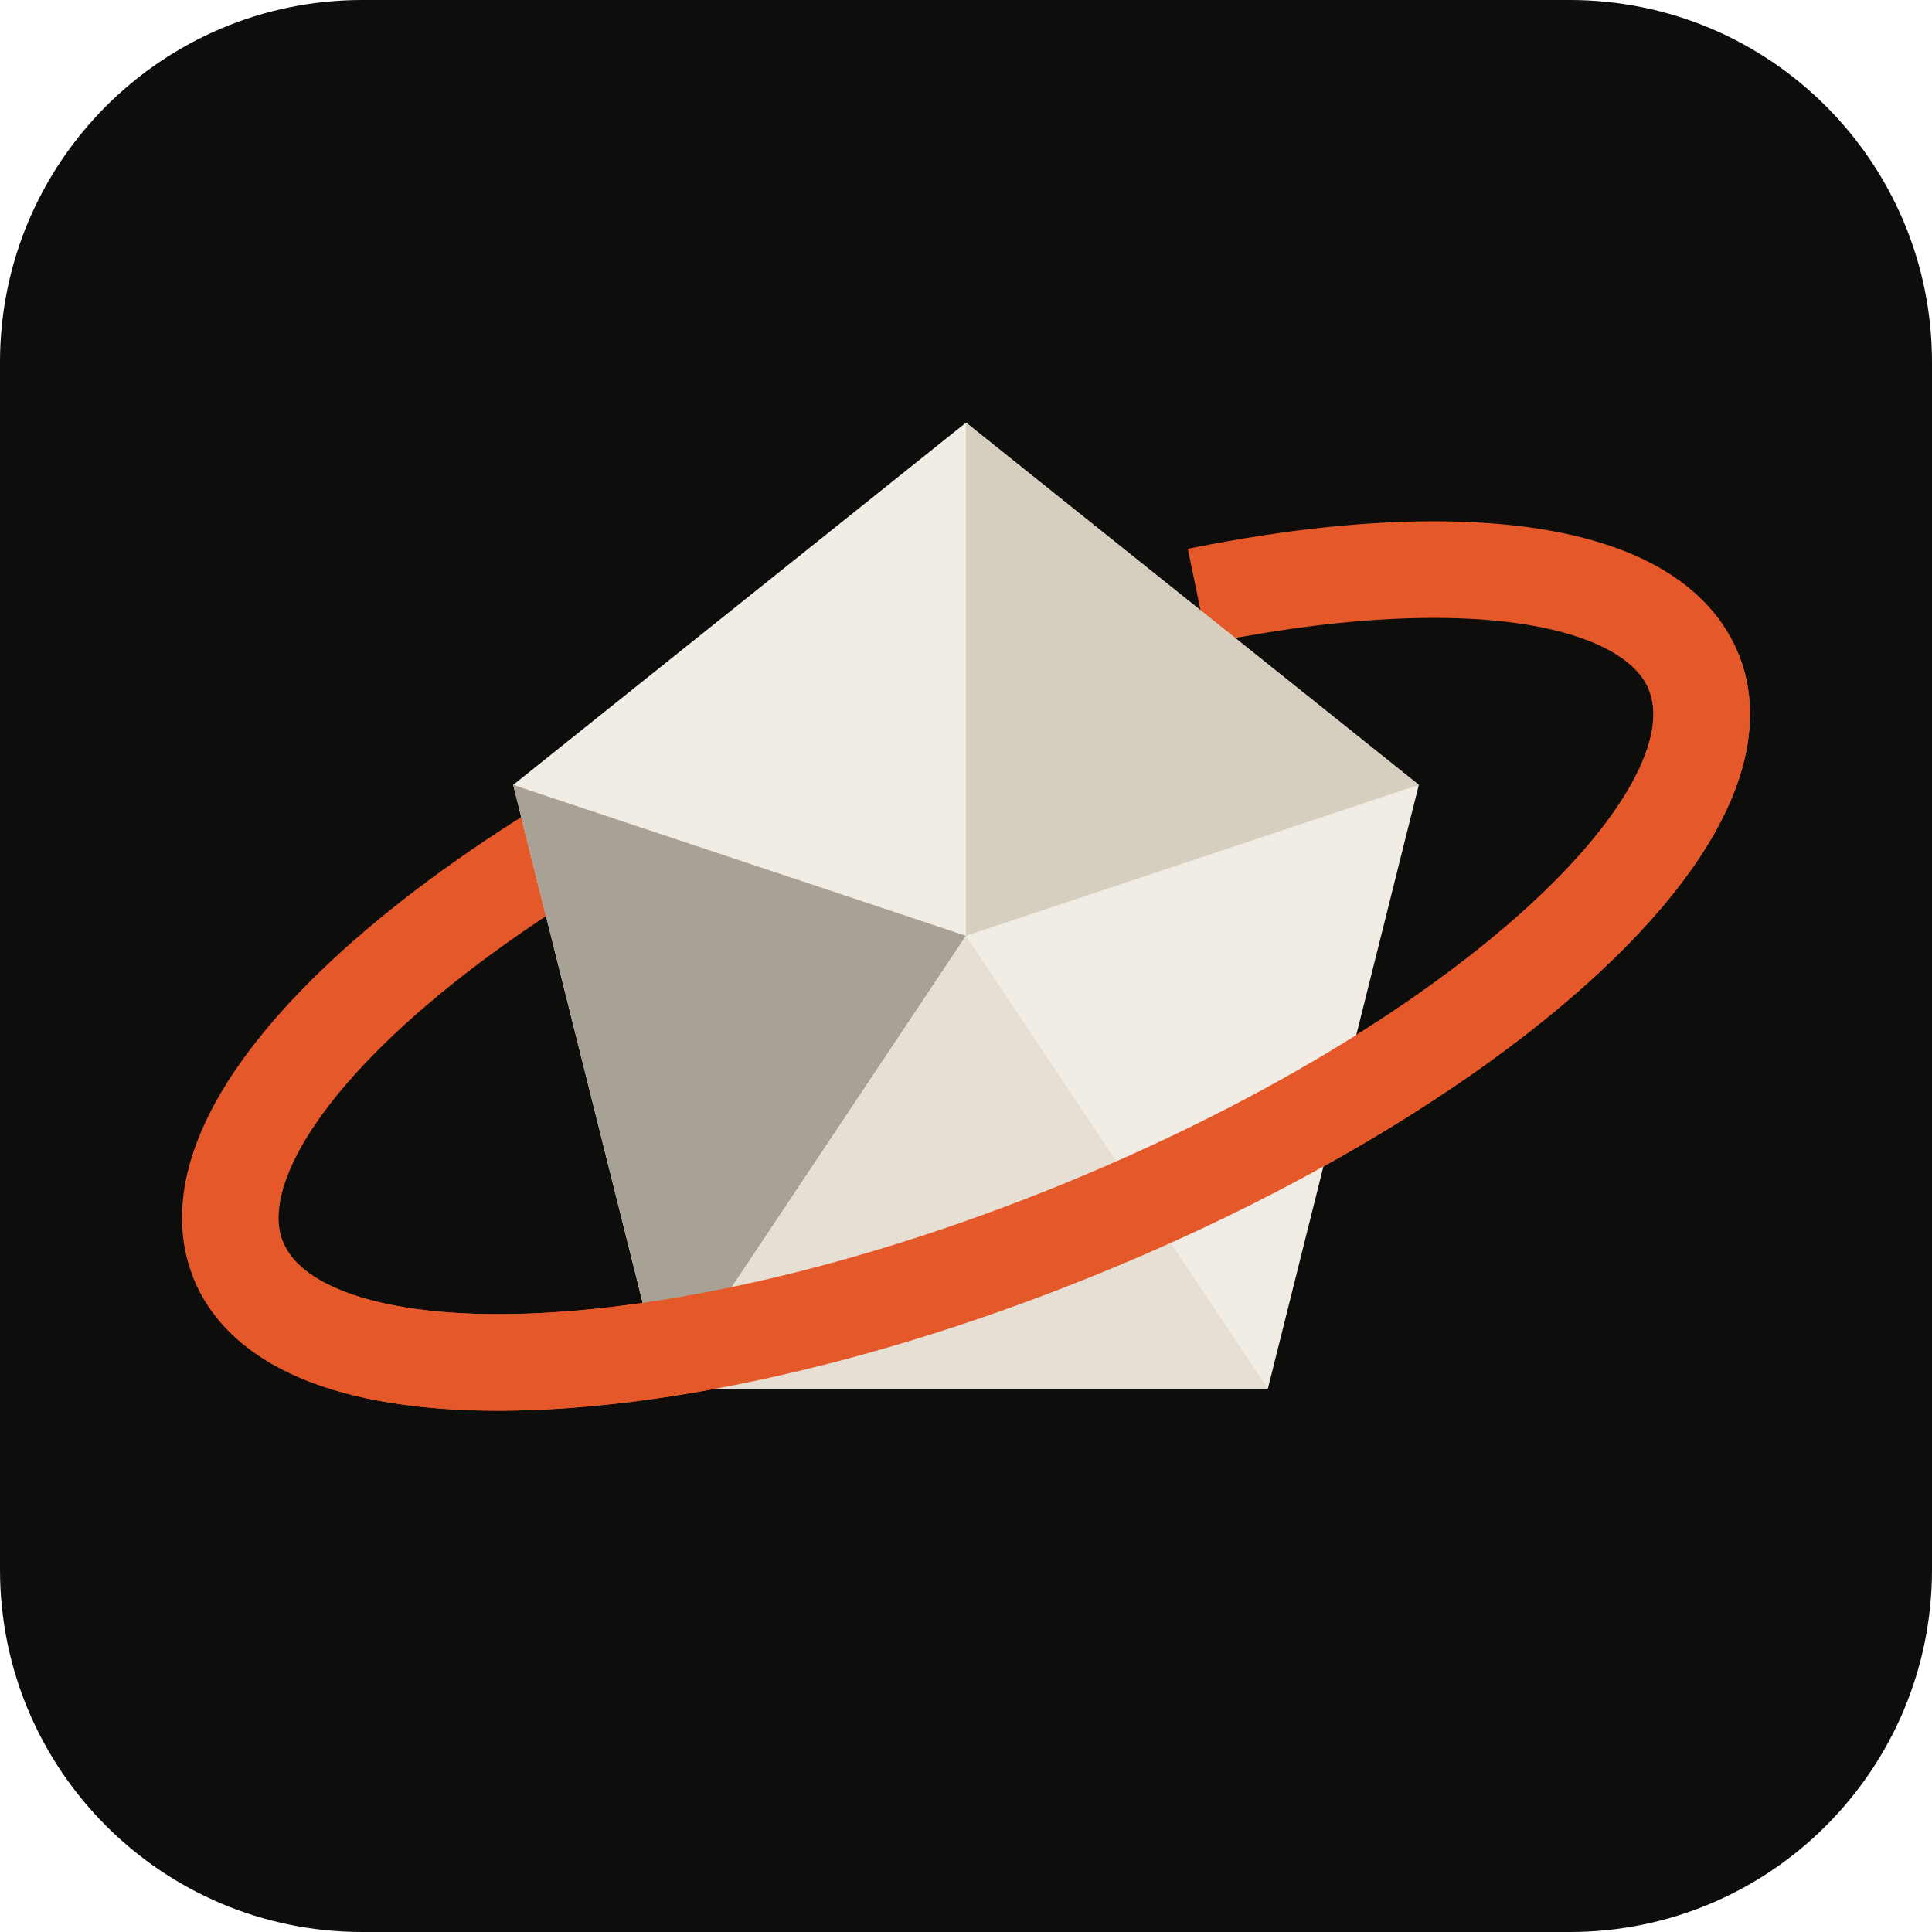
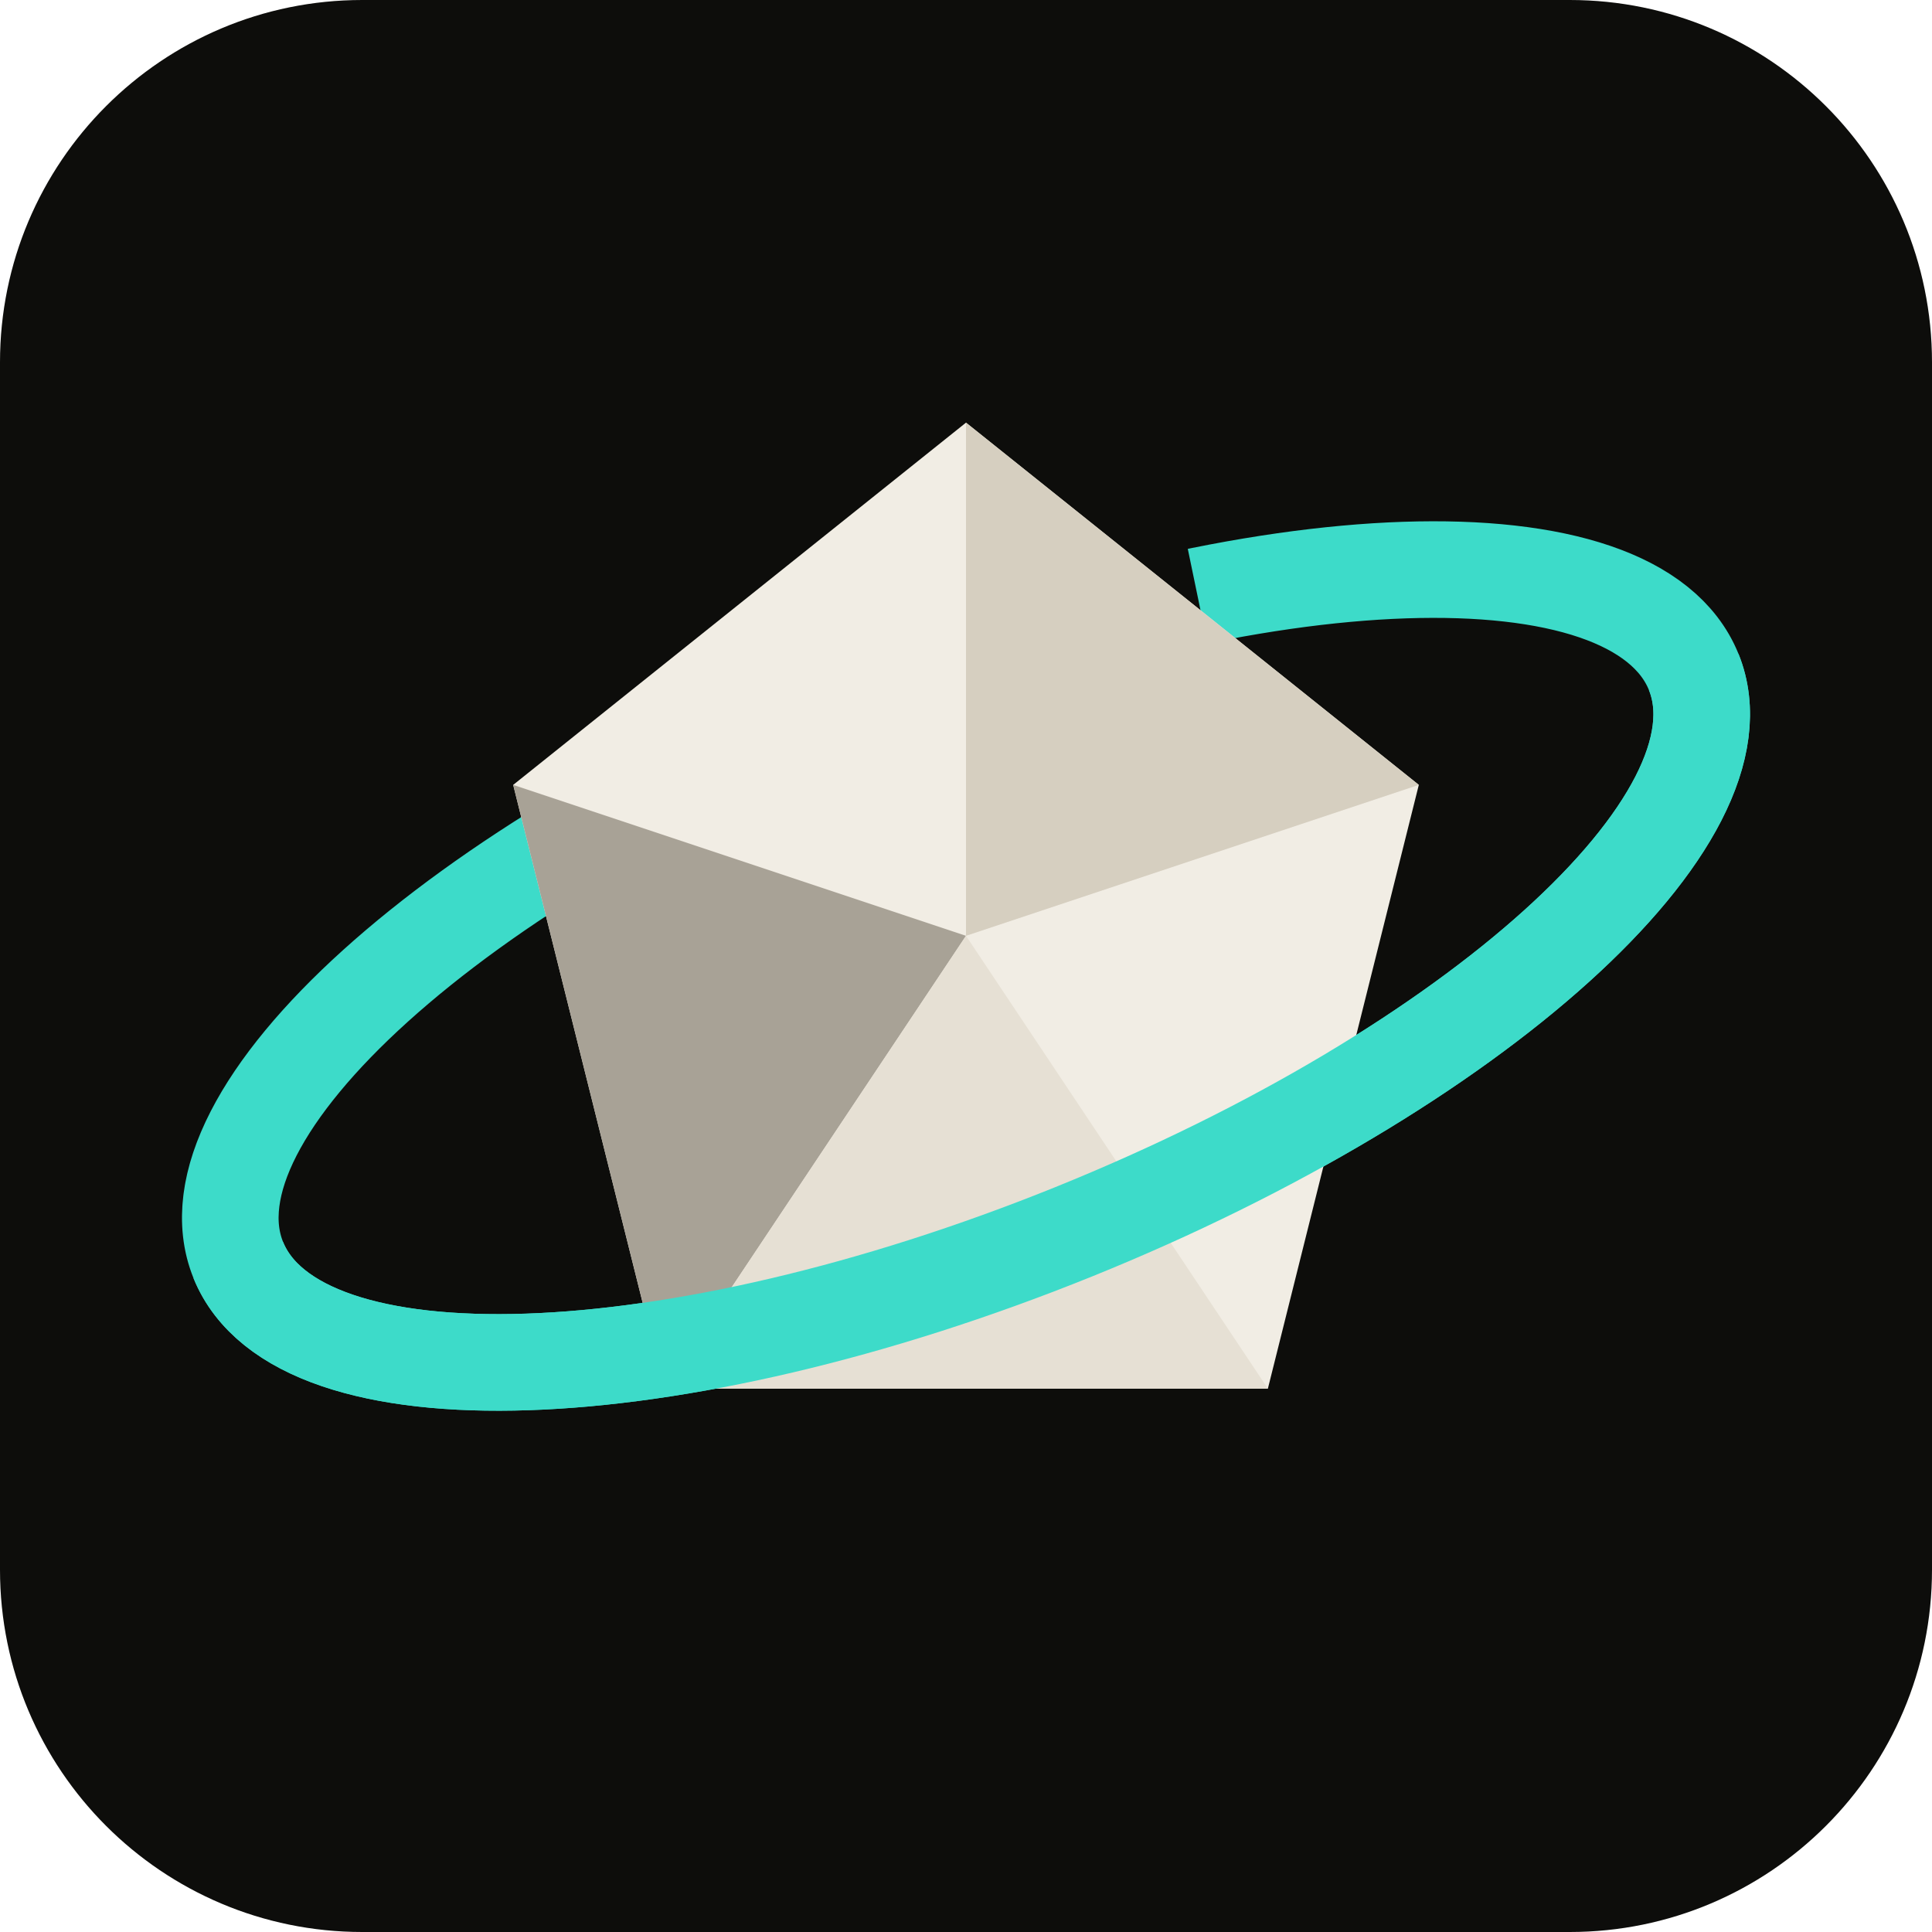
<svg xmlns="http://www.w3.org/2000/svg" viewBox="0 0 64 64">
  <rect width="64" height="64" rx="12" fill="#0D0D0B" />
  <g transform="rotate(-22 32 32)">
-     <ellipse cx="32" cy="32" rx="26" ry="9.5" fill="none" stroke="#E5582A" stroke-width="3.2" stroke-dasharray="58 8" stroke-dashoffset="-34" />
+     <ellipse cx="32" cy="32" rx="26" ry="9.5" fill="none" stroke="#3DDBC9" stroke-width="3.2" stroke-dasharray="58 8" stroke-dashoffset="-34" />
  </g>
  <polygon points="32,14 47,26 42,46 22,46 17,26" fill="#F1EDE4" />
  <polygon points="32,14 47,26 32,31" fill="#D6CFC0" />
  <polygon points="17,26 32,31 22,46" fill="#A8A296" />
  <polygon points="32,31 42,46 22,46" fill="#E6E0D4" />
  <g transform="rotate(-22 32 32)">
-     <path d="M6 32 A26 9.5 0 0 0 58 32" fill="none" stroke="#E5582A" stroke-width="3.2" />
+     <path d="M6 32 A26 9.5 0 0 0 58 32" fill="none" stroke="#3DDBC9" stroke-width="3.2" />
  </g>
</svg>
